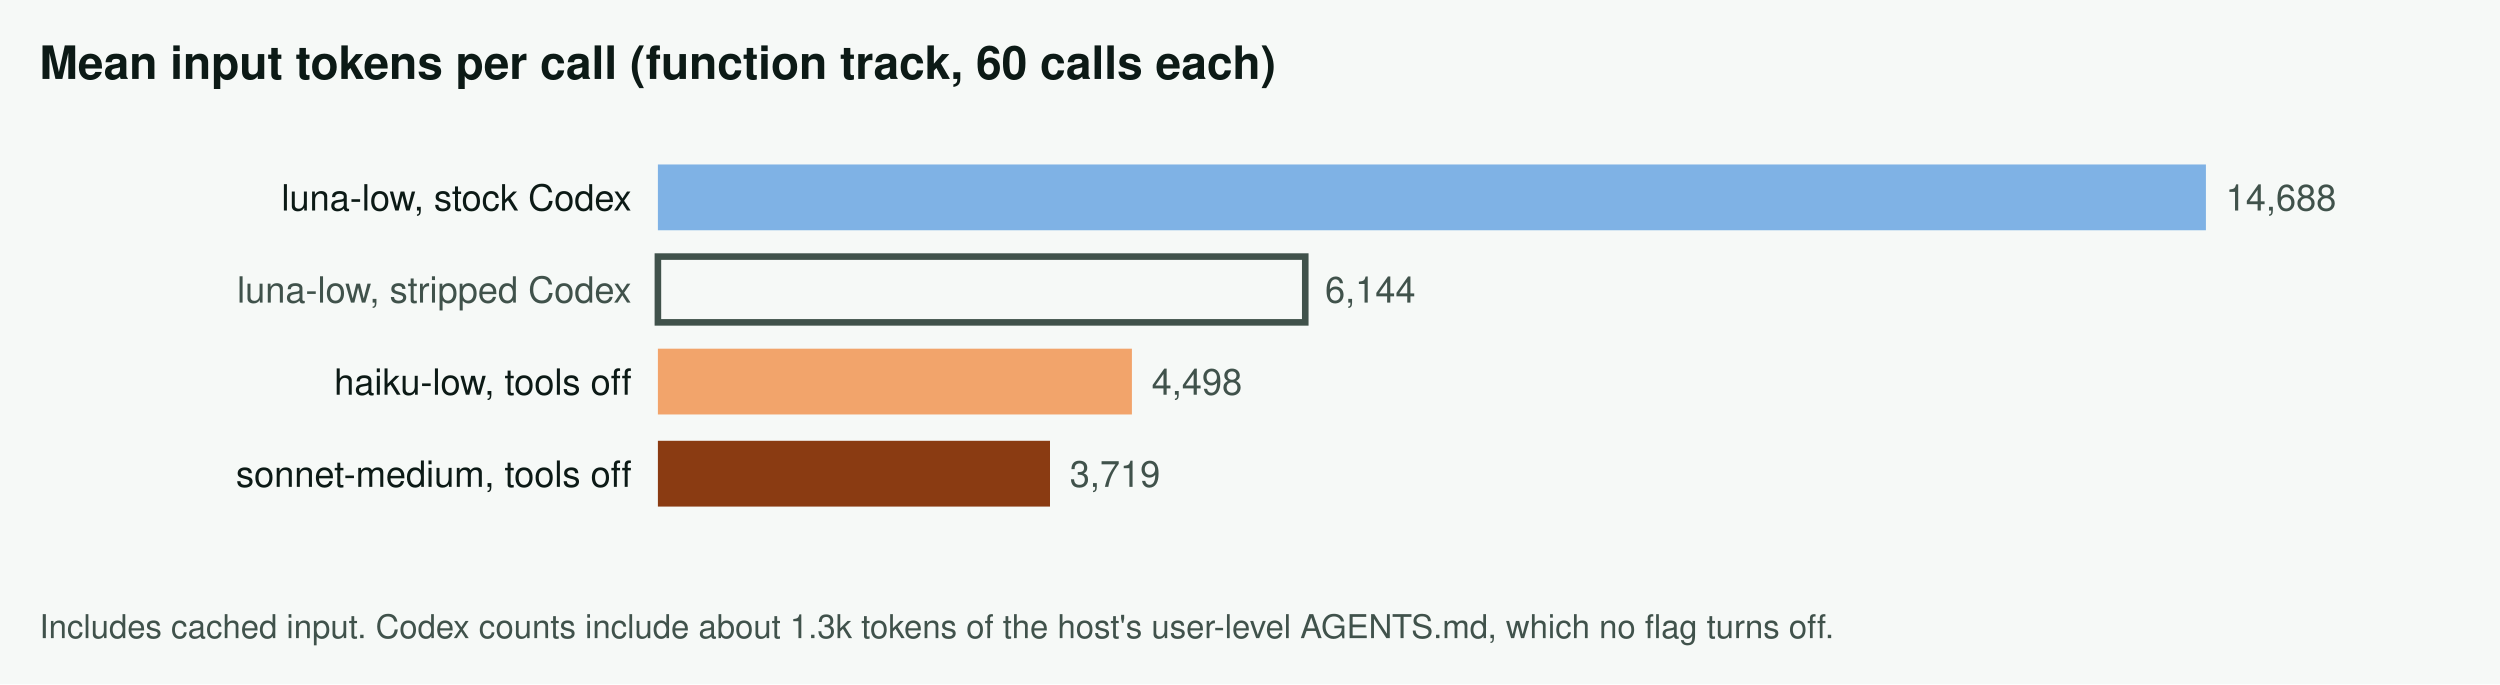
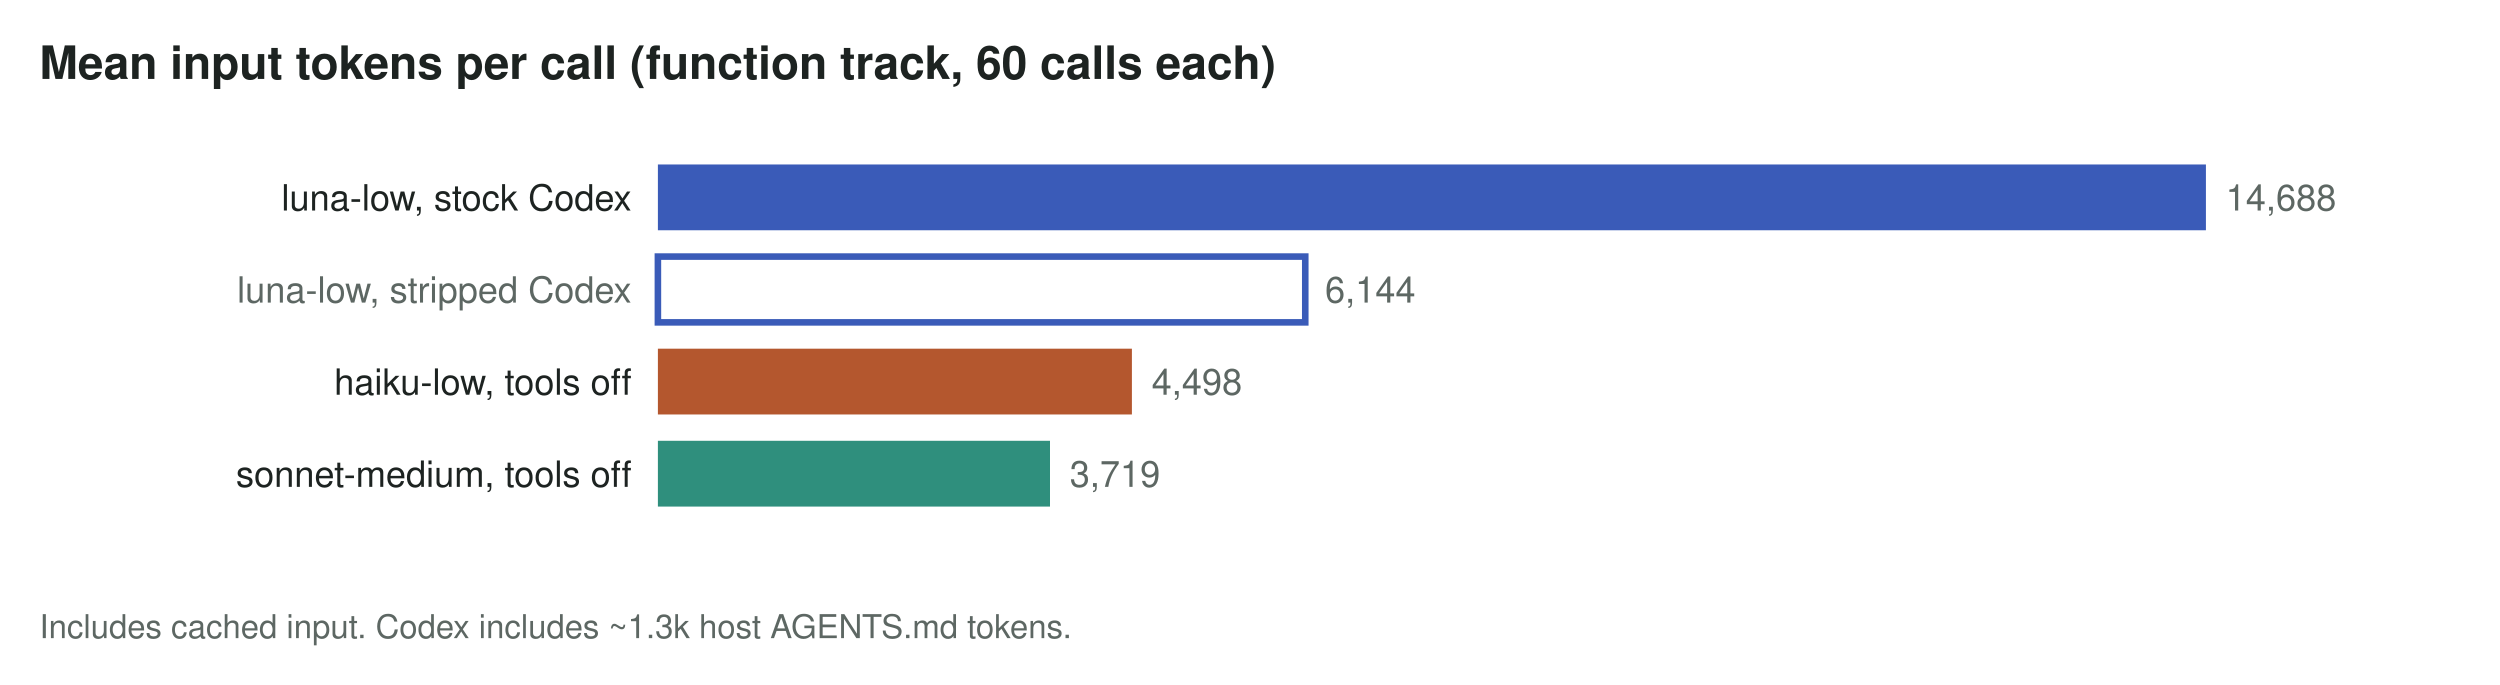
<svg xmlns="http://www.w3.org/2000/svg" viewBox="0 0 760 208" width="760" height="208" font-family="Hanken Grotesk, -apple-system, Segoe UI, Helvetica, Arial, sans-serif" font-size="12">
-   <rect width="760" height="208" fill="#f6f9f7" />
-   <text x="12.0" y="24.0" font-size="14" text-anchor="start" fill="#0c1a16" font-weight="600">Mean input tokens per call (function track, 60 calls each)</text>
-   <rect x="200" y="50" width="470.6" height="20" fill="#7fb2e5" stroke="#7fb2e5" stroke-width="0" />
-   <text x="192.0" y="64.0" font-size="11" text-anchor="end" fill="#0c1a16" font-weight="normal">luna-low, stock Codex</text>
-   <text x="676.6" y="64.0" font-size="11" text-anchor="start" fill="#40524b" font-weight="normal">14,688</text>
-   <rect x="200" y="78" width="196.8" height="20" fill="#f6f9f7" stroke="#40524b" stroke-width="2" />
-   <text x="192.0" y="92.0" font-size="11" text-anchor="end" fill="#40524b" font-weight="normal">luna-low, stripped Codex</text>
-   <text x="402.8" y="92.0" font-size="11" text-anchor="start" fill="#40524b" font-weight="normal">6,144</text>
-   <rect x="200" y="106" width="144.1" height="20" fill="#f2a46b" stroke="#f2a46b" stroke-width="0" />
-   <text x="192.0" y="120.0" font-size="11" text-anchor="end" fill="#0c1a16" font-weight="normal">haiku-low, tools off</text>
-   <text x="350.1" y="120.0" font-size="11" text-anchor="start" fill="#40524b" font-weight="normal">4,498</text>
-   <rect x="200" y="134" width="119.2" height="20" fill="#8a3b12" stroke="#8a3b12" stroke-width="0" />
-   <text x="192.0" y="148.0" font-size="11" text-anchor="end" fill="#0c1a16" font-weight="normal">sonnet-medium, tools off</text>
-   <text x="325.2" y="148.0" font-size="11" text-anchor="start" fill="#40524b" font-weight="normal">3,719</text>
-   <text x="12.0" y="194.0" font-size="10" text-anchor="start" fill="#40524b" font-weight="normal">Includes cached input. Codex counts include about 1.3k tokens of the host's user-level AGENTS.md, which no flag turns off.</text>
+   <rect width="760" height="208" fill="var(--panel,#ffffff)" />
+   <text x="12.0" y="24.0" font-size="14" text-anchor="start" style="fill:var(--fg,#1d2321)" font-weight="600">Mean input tokens per call (function track, 60 calls each)</text>
+   <rect x="200" y="50" width="470.6" height="20" fill="var(--codex,#3a5bb8)" stroke="var(--codex,#3a5bb8)" stroke-width="0" />
+   <text x="192.0" y="64.0" font-size="11" text-anchor="end" style="fill:var(--fg,#1d2321)" font-weight="normal">luna-low, stock Codex</text>
+   <text x="676.6" y="64.0" font-size="11" text-anchor="start" style="fill:var(--muted,#5d6763)" font-weight="normal">14,688</text>
+   <rect x="200" y="78" width="196.8" height="20" fill="var(--panel,#ffffff)" stroke="var(--codex,#3a5bb8)" stroke-width="2" />
+   <text x="192.0" y="92.0" font-size="11" text-anchor="end" style="fill:var(--muted,#5d6763)" font-weight="normal">luna-low, stripped Codex</text>
+   <text x="402.8" y="92.0" font-size="11" text-anchor="start" style="fill:var(--muted,#5d6763)" font-weight="normal">6,144</text>
+   <rect x="200" y="106" width="144.1" height="20" fill="var(--claude,#b4572e)" stroke="var(--claude,#b4572e)" stroke-width="0" />
+   <text x="192.0" y="120.0" font-size="11" text-anchor="end" style="fill:var(--fg,#1d2321)" font-weight="normal">haiku-low, tools off</text>
+   <text x="350.1" y="120.0" font-size="11" text-anchor="start" style="fill:var(--muted,#5d6763)" font-weight="normal">4,498</text>
+   <rect x="200" y="134" width="119.2" height="20" fill="var(--sonnet,#2f8f7d)" stroke="var(--sonnet,#2f8f7d)" stroke-width="0" />
+   <text x="192.0" y="148.0" font-size="11" text-anchor="end" style="fill:var(--fg,#1d2321)" font-weight="normal">sonnet-medium, tools off</text>
+   <text x="325.2" y="148.0" font-size="11" text-anchor="start" style="fill:var(--muted,#5d6763)" font-weight="normal">3,719</text>
+   <text x="12.0" y="194.0" font-size="10" text-anchor="start" style="fill:var(--muted,#5d6763)" font-weight="normal">Includes cached input. Codex includes ~1.3k host AGENTS.md tokens.</text>
</svg>
